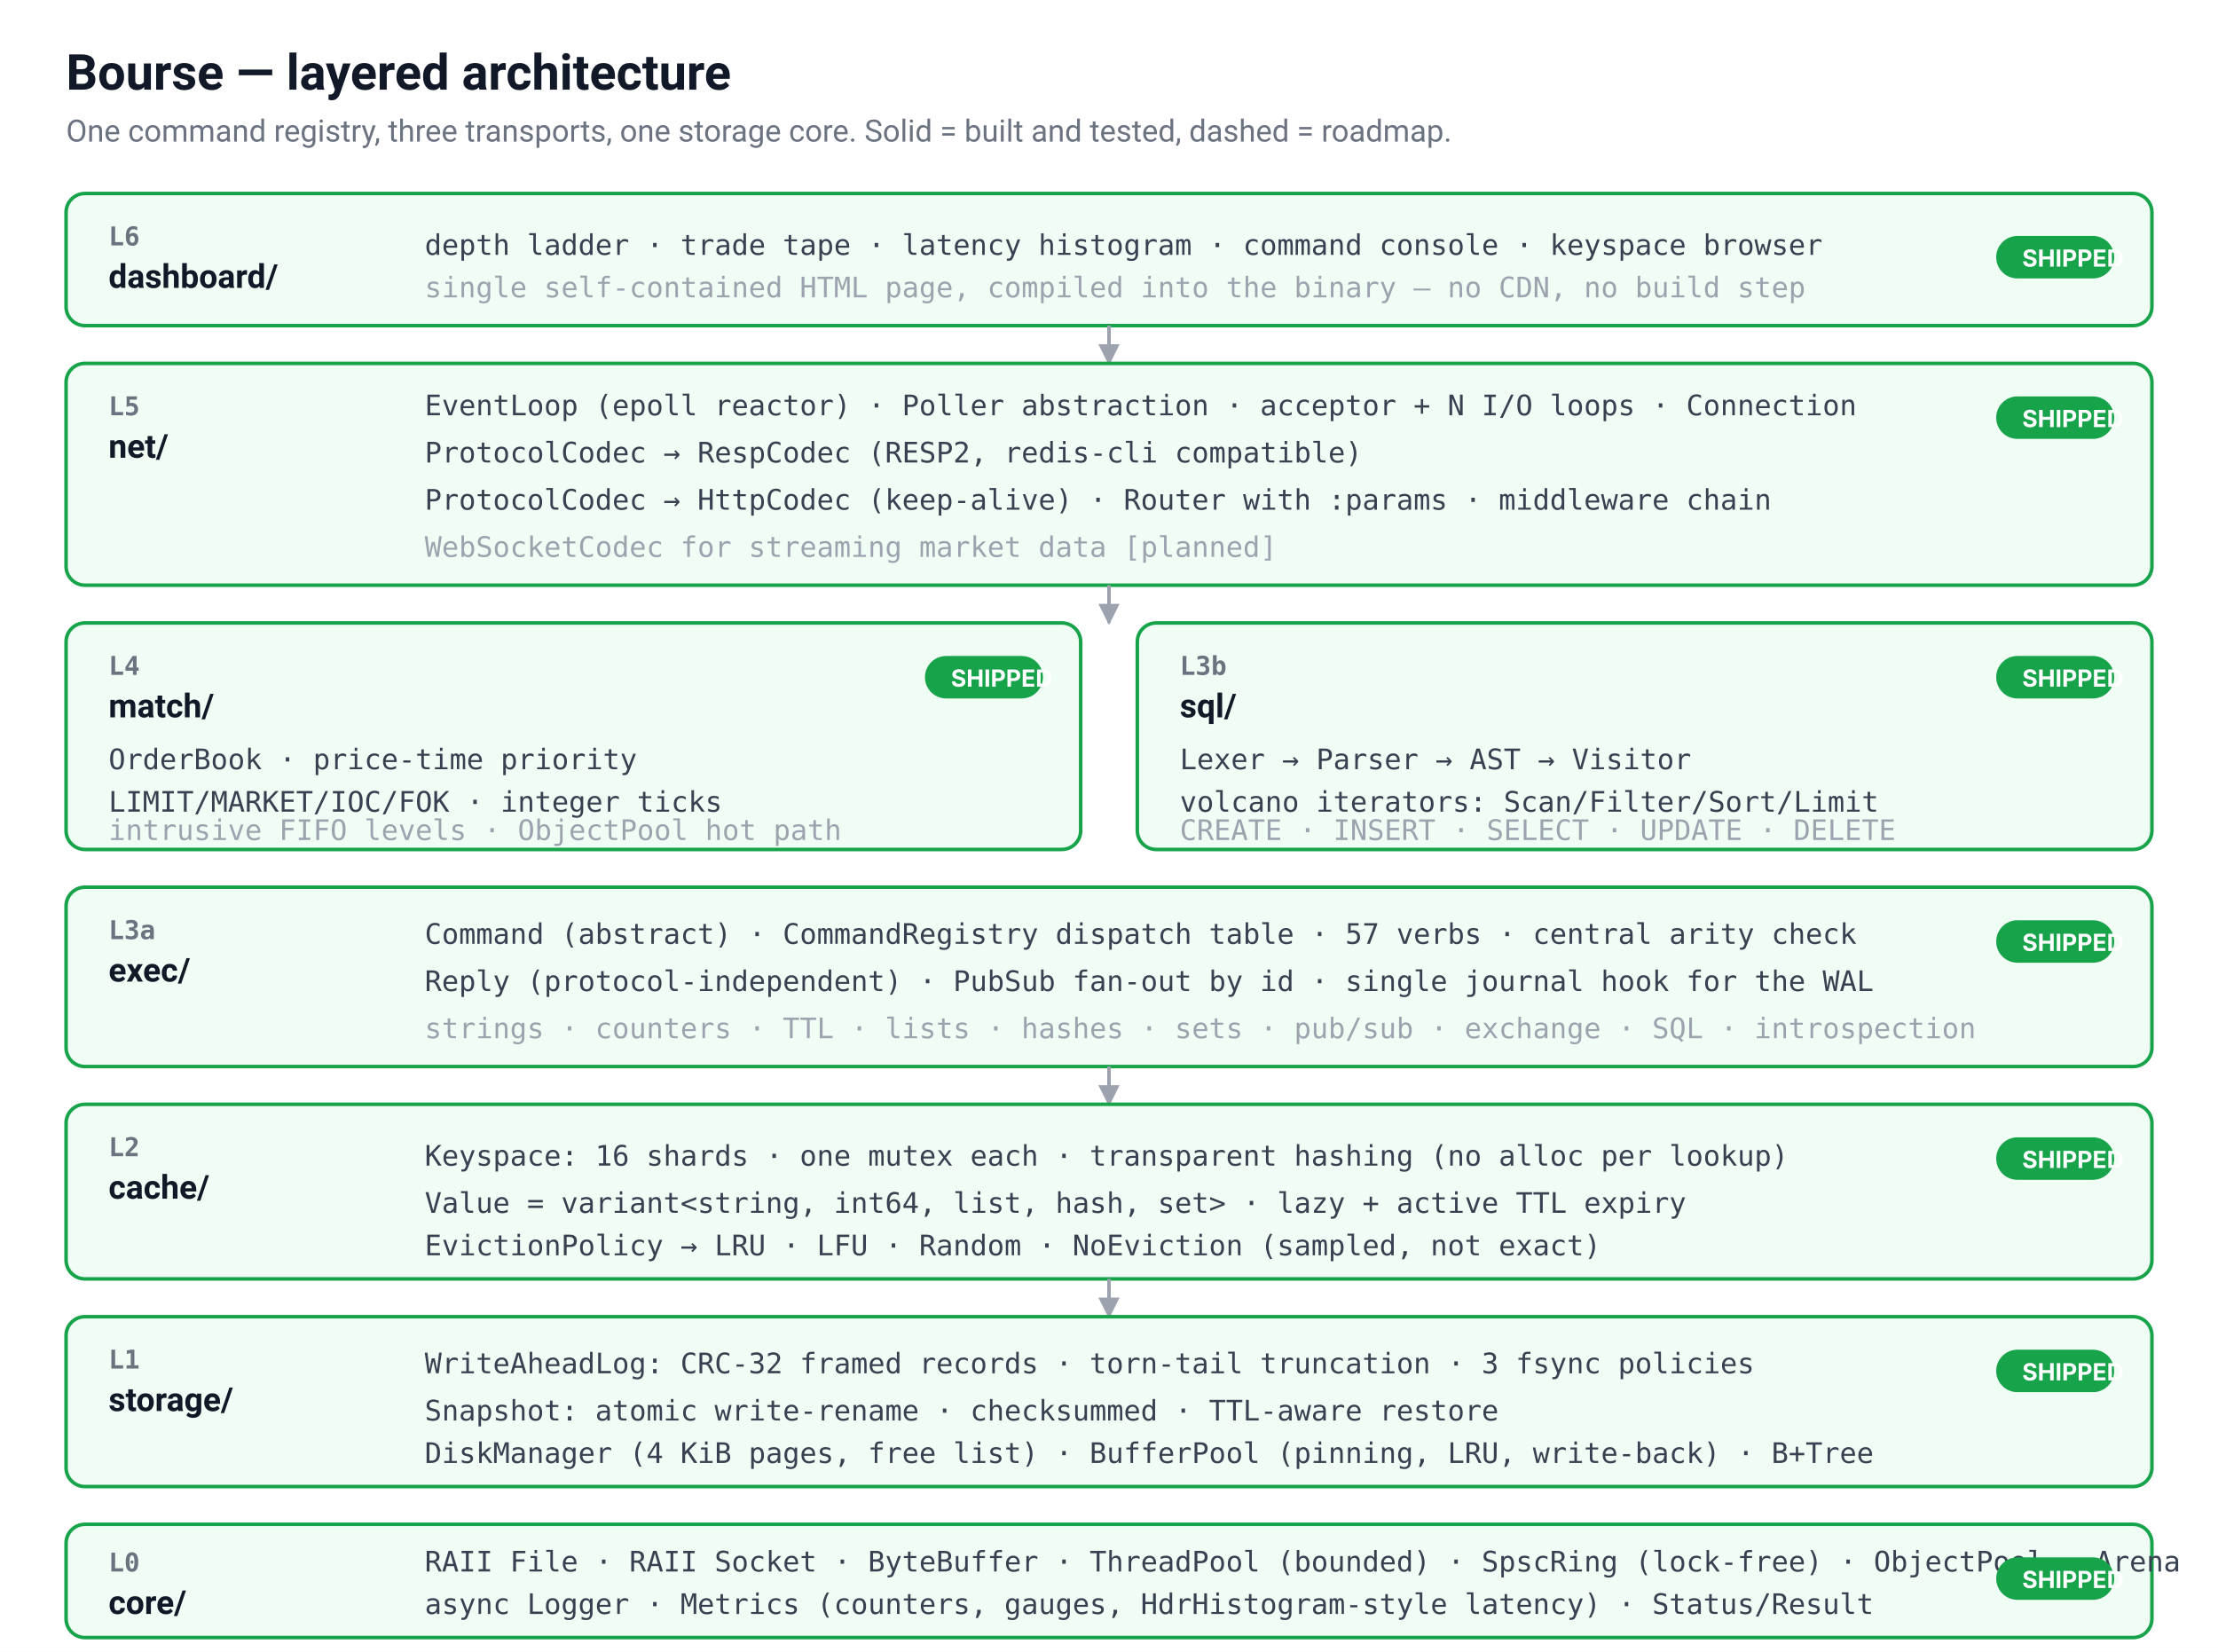
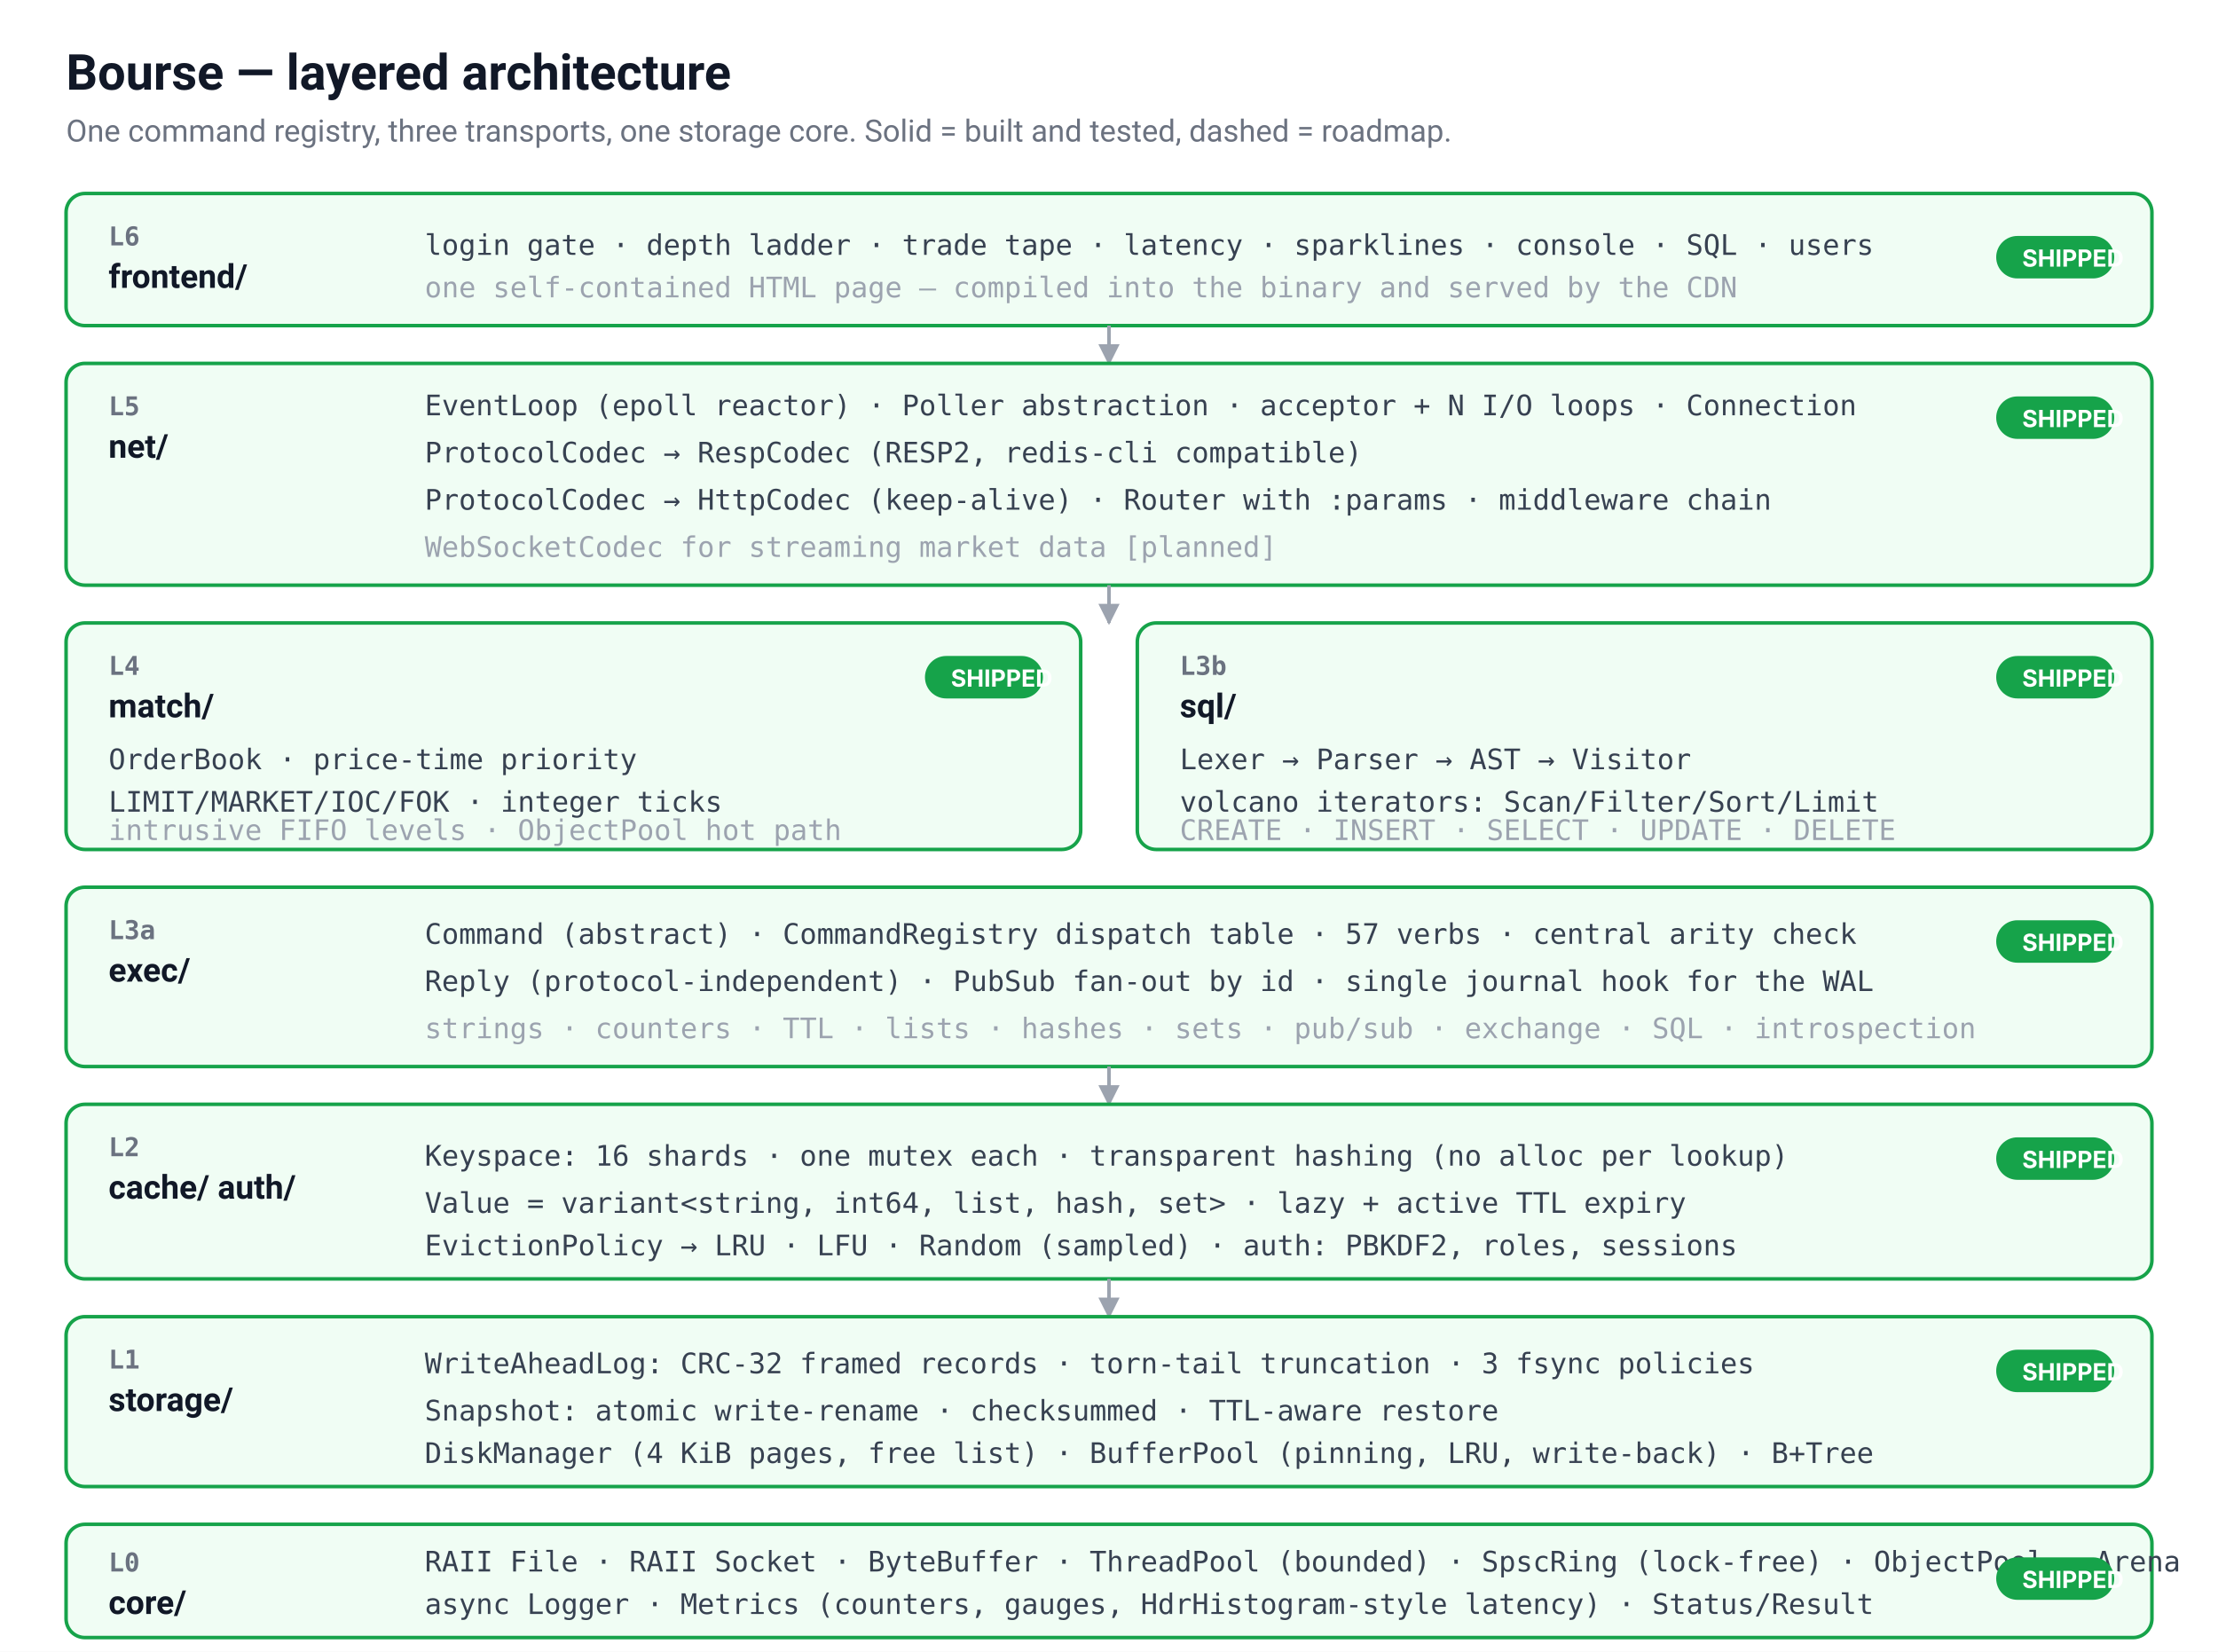
<svg xmlns="http://www.w3.org/2000/svg" viewBox="0 0 940 700" width="940" height="700" role="img" aria-label="Bourse layered architecture diagram">
  <style>
    :root { color-scheme: light dark; }
    .bg    { fill: #ffffff; }
    .title { fill: #111827; font: 700 21px ui-sans-serif, -apple-system, "Segoe UI", Roboto, sans-serif; }
    .sub   { fill: #6b7280; font: 400 13px ui-sans-serif, -apple-system, "Segoe UI", Roboto, sans-serif; }
    .lname { fill: #111827; font: 600 14px ui-sans-serif, -apple-system, "Segoe UI", Roboto, sans-serif; }
    .ltag  { fill: #6b7280; font: 600 11px ui-monospace, SFMono-Regular, Menlo, monospace; }
    .item  { fill: #374151; font: 400 12px ui-monospace, SFMono-Regular, Menlo, monospace; }
    .muted { fill: #9ca3af; font: 400 12px ui-monospace, SFMono-Regular, Menlo, monospace; }
    .card-done  { fill: #f0fdf4; stroke: #16a34a; stroke-width: 1.5; }
    .card-plan  { fill: #f9fafb; stroke: #d1d5db; stroke-width: 1.5; stroke-dasharray: 6 4; }
    .arrow { stroke: #9ca3af; stroke-width: 1.5; fill: none; }
    .badge-done { fill: #16a34a; }
    .badge-plan { fill: #9ca3af; }
    .badge-text { fill: #ffffff; font: 700 10px ui-sans-serif, -apple-system, "Segoe UI", sans-serif; }

    @media (prefers-color-scheme: dark) {
      .bg    { fill: #0d1117; }
      .title { fill: #e6edf3; }
      .sub   { fill: #8b949e; }
      .lname { fill: #e6edf3; }
      .ltag  { fill: #8b949e; }
      .item  { fill: #c9d1d9; }
      .muted { fill: #6e7681; }
      .card-done  { fill: #0f2417; stroke: #2ea043; }
      .card-plan  { fill: #161b22; stroke: #30363d; stroke-dasharray: 6 4; }
      .arrow { stroke: #6e7681; }
      .badge-done { fill: #2ea043; }
      .badge-plan { fill: #6e7681; }
      .badge-text { fill: #0d1117; }
    }
  </style>
  <rect class="bg" x="0" y="0" width="940" height="700" />
  <text class="title" x="28" y="38">Bourse — layered architecture</text>
  <text class="sub" x="28" y="60">One command registry, three transports, one storage core. Solid = built and tested, dashed = roadmap.</text>
  <rect class="card-done" x="28" y="82" width="884" height="56" rx="8" />
  <text class="ltag" x="46" y="104">L6</text>
-   <text class="lname" x="46" y="122">dashboard/</text>
-   <text class="item" x="180" y="108">depth ladder · trade tape · latency histogram · command console · keyspace browser</text>
-   <text class="muted" x="180" y="126">single self-contained HTML page, compiled into the binary — no CDN, no build step</text>
+   <text class="lname" x="46" y="122">frontend/</text>
+   <text class="item" x="180" y="108">login gate · depth ladder · trade tape · latency · sparklines · console · SQL · users</text>
+   <text class="muted" x="180" y="126">one self-contained HTML page — compiled into the binary and served by the CDN</text>
  <rect class="badge-done" x="846" y="100" width="50" height="18" rx="9" />
  <text class="badge-text" x="857" y="113">SHIPPED</text>
  <path class="arrow" d="M470 138 L470 154" marker-end="url(#a)" />
  <rect class="card-done" x="28" y="154" width="884" height="94" rx="8" />
  <text class="ltag" x="46" y="176">L5</text>
  <text class="lname" x="46" y="194">net/</text>
  <text class="item" x="180" y="176">EventLoop (epoll reactor) · Poller abstraction · acceptor + N I/O loops · Connection</text>
  <text class="item" x="180" y="196">ProtocolCodec → RespCodec (RESP2, redis-cli compatible)</text>
  <text class="item" x="180" y="216">ProtocolCodec → HttpCodec (keep-alive) · Router with :params · middleware chain</text>
  <text class="muted" x="180" y="236">WebSocketCodec for streaming market data                                        [planned]</text>
  <rect class="badge-done" x="846" y="168" width="50" height="18" rx="9" />
  <text class="badge-text" x="857" y="181">SHIPPED</text>
  <path class="arrow" d="M470 248 L470 264" marker-end="url(#a)" />
  <rect class="card-done" x="28" y="264" width="430" height="96" rx="8" />
  <text class="ltag" x="46" y="286">L4</text>
  <text class="lname" x="46" y="304">match/</text>
  <text class="item" x="46" y="326">OrderBook · price-time priority</text>
  <text class="item" x="46" y="344">LIMIT/MARKET/IOC/FOK · integer ticks</text>
  <text class="muted" x="46" y="356">intrusive FIFO levels · ObjectPool hot path</text>
  <rect class="badge-done" x="392" y="278" width="50" height="18" rx="9" />
  <text class="badge-text" x="403" y="291">SHIPPED</text>
  <rect class="card-done" x="482" y="264" width="430" height="96" rx="8" />
  <text class="ltag" x="500" y="286">L3b</text>
  <text class="lname" x="500" y="304">sql/</text>
  <text class="item" x="500" y="326">Lexer → Parser → AST → Visitor</text>
  <text class="item" x="500" y="344">volcano iterators: Scan/Filter/Sort/Limit</text>
  <text class="muted" x="500" y="356">CREATE · INSERT · SELECT · UPDATE · DELETE</text>
  <rect class="badge-done" x="846" y="278" width="50" height="18" rx="9" />
  <text class="badge-text" x="857" y="291">SHIPPED</text>
  <rect class="card-done" x="28" y="376" width="884" height="76" rx="8" />
  <text class="ltag" x="46" y="398">L3a</text>
  <text class="lname" x="46" y="416">exec/</text>
  <text class="item" x="180" y="400">Command (abstract) · CommandRegistry dispatch table · 57 verbs · central arity check</text>
  <text class="item" x="180" y="420">Reply (protocol-independent) · PubSub fan-out by id · single journal hook for the WAL</text>
  <text class="muted" x="180" y="440">strings · counters · TTL · lists · hashes · sets · pub/sub · exchange · SQL · introspection</text>
  <rect class="badge-done" x="846" y="390" width="50" height="18" rx="9" />
  <text class="badge-text" x="857" y="403">SHIPPED</text>
  <path class="arrow" d="M470 452 L470 468" marker-end="url(#a)" />
  <rect class="card-done" x="28" y="468" width="884" height="74" rx="8" />
  <text class="ltag" x="46" y="490">L2</text>
-   <text class="lname" x="46" y="508">cache/</text>
+   <text class="lname" x="46" y="508">cache/ auth/</text>
  <text class="item" x="180" y="494">Keyspace: 16 shards · one mutex each · transparent hashing (no alloc per lookup)</text>
  <text class="item" x="180" y="514">Value = variant&lt;string, int64, list, hash, set&gt; · lazy + active TTL expiry</text>
-   <text class="item" x="180" y="532">EvictionPolicy → LRU · LFU · Random · NoEviction   (sampled, not exact)</text>
+   <text class="item" x="180" y="532">EvictionPolicy → LRU · LFU · Random (sampled) · auth: PBKDF2, roles, sessions</text>
  <rect class="badge-done" x="846" y="482" width="50" height="18" rx="9" />
  <text class="badge-text" x="857" y="495">SHIPPED</text>
  <path class="arrow" d="M470 542 L470 558" marker-end="url(#a)" />
  <rect class="card-done" x="28" y="558" width="884" height="72" rx="8" />
  <text class="ltag" x="46" y="580">L1</text>
  <text class="lname" x="46" y="598">storage/</text>
  <text class="item" x="180" y="582">WriteAheadLog: CRC-32 framed records · torn-tail truncation · 3 fsync policies</text>
  <text class="item" x="180" y="602">Snapshot: atomic write-rename · checksummed · TTL-aware restore</text>
  <text class="item" x="180" y="620">DiskManager (4 KiB pages, free list) · BufferPool (pinning, LRU, write-back) · B+Tree</text>
  <rect class="badge-done" x="846" y="572" width="50" height="18" rx="9" />
  <text class="badge-text" x="857" y="585">SHIPPED</text>
  <rect class="card-done" x="28" y="646" width="884" height="48" rx="8" />
  <text class="ltag" x="46" y="666">L0</text>
  <text class="lname" x="46" y="684">core/</text>
  <text class="item" x="180" y="666">RAII File · RAII Socket · ByteBuffer · ThreadPool (bounded) · SpscRing (lock-free) · ObjectPool · Arena</text>
  <text class="item" x="180" y="684">async Logger · Metrics (counters, gauges, HdrHistogram-style latency) · Status/Result</text>
  <rect class="badge-done" x="846" y="660" width="50" height="18" rx="9" />
  <text class="badge-text" x="857" y="673">SHIPPED</text>
  <defs>
    <marker id="a" viewBox="0 0 10 10" refX="9" refY="5" markerWidth="6" markerHeight="6" orient="auto-start-reverse">
      <path d="M 0 0 L 10 5 L 0 10 z" fill="#9ca3af" />
    </marker>
  </defs>
</svg>
